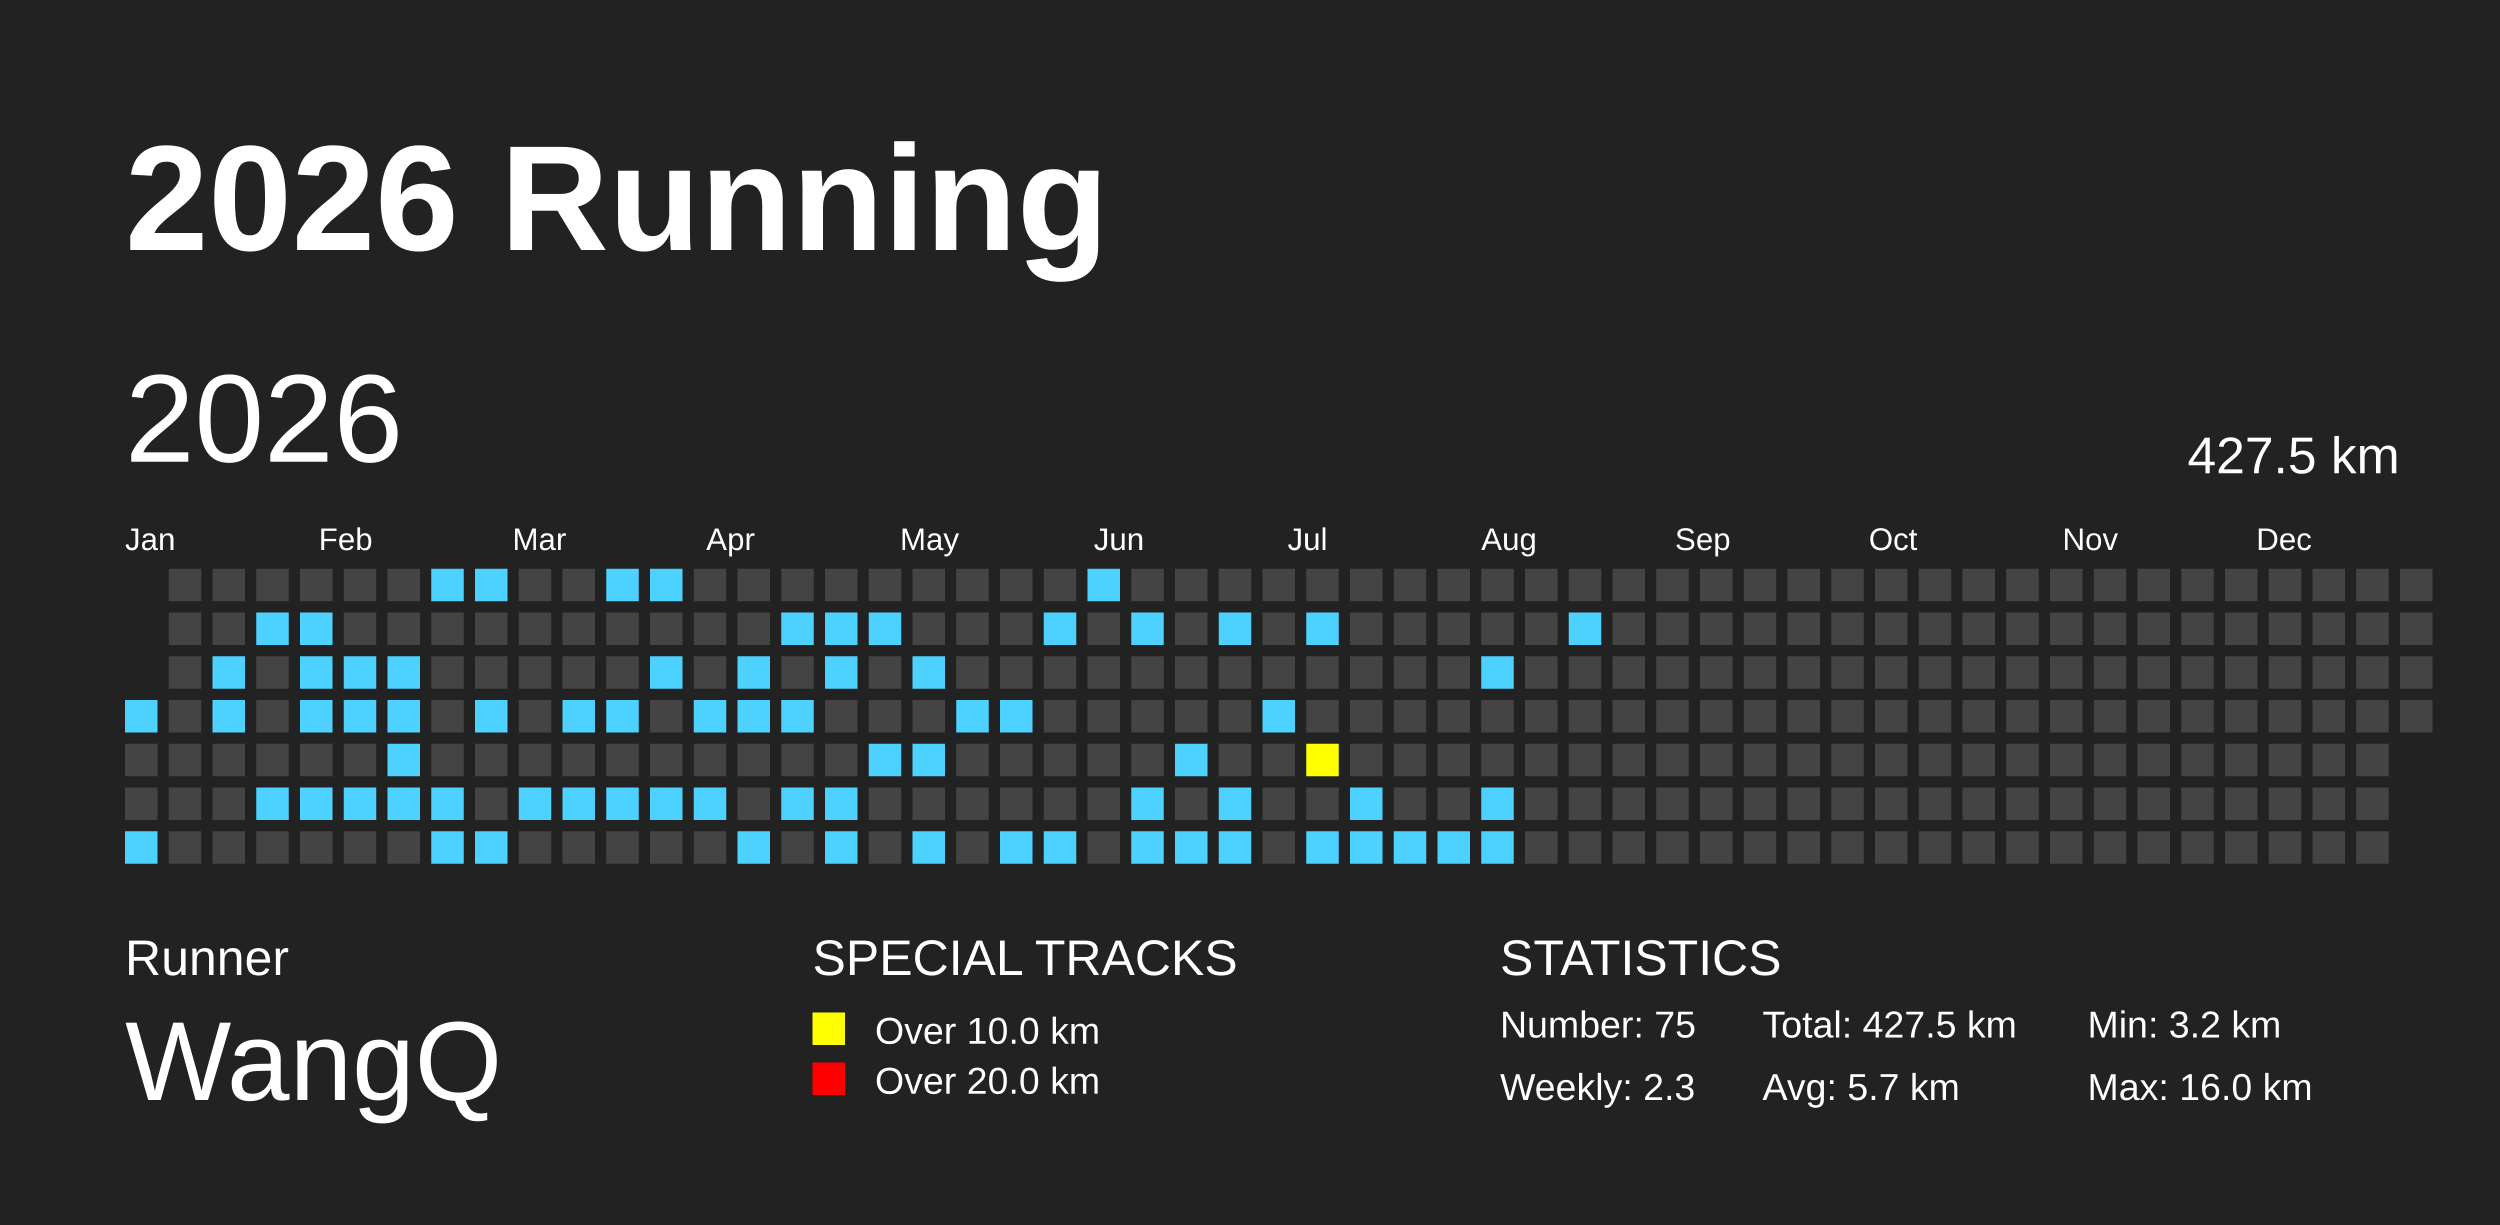
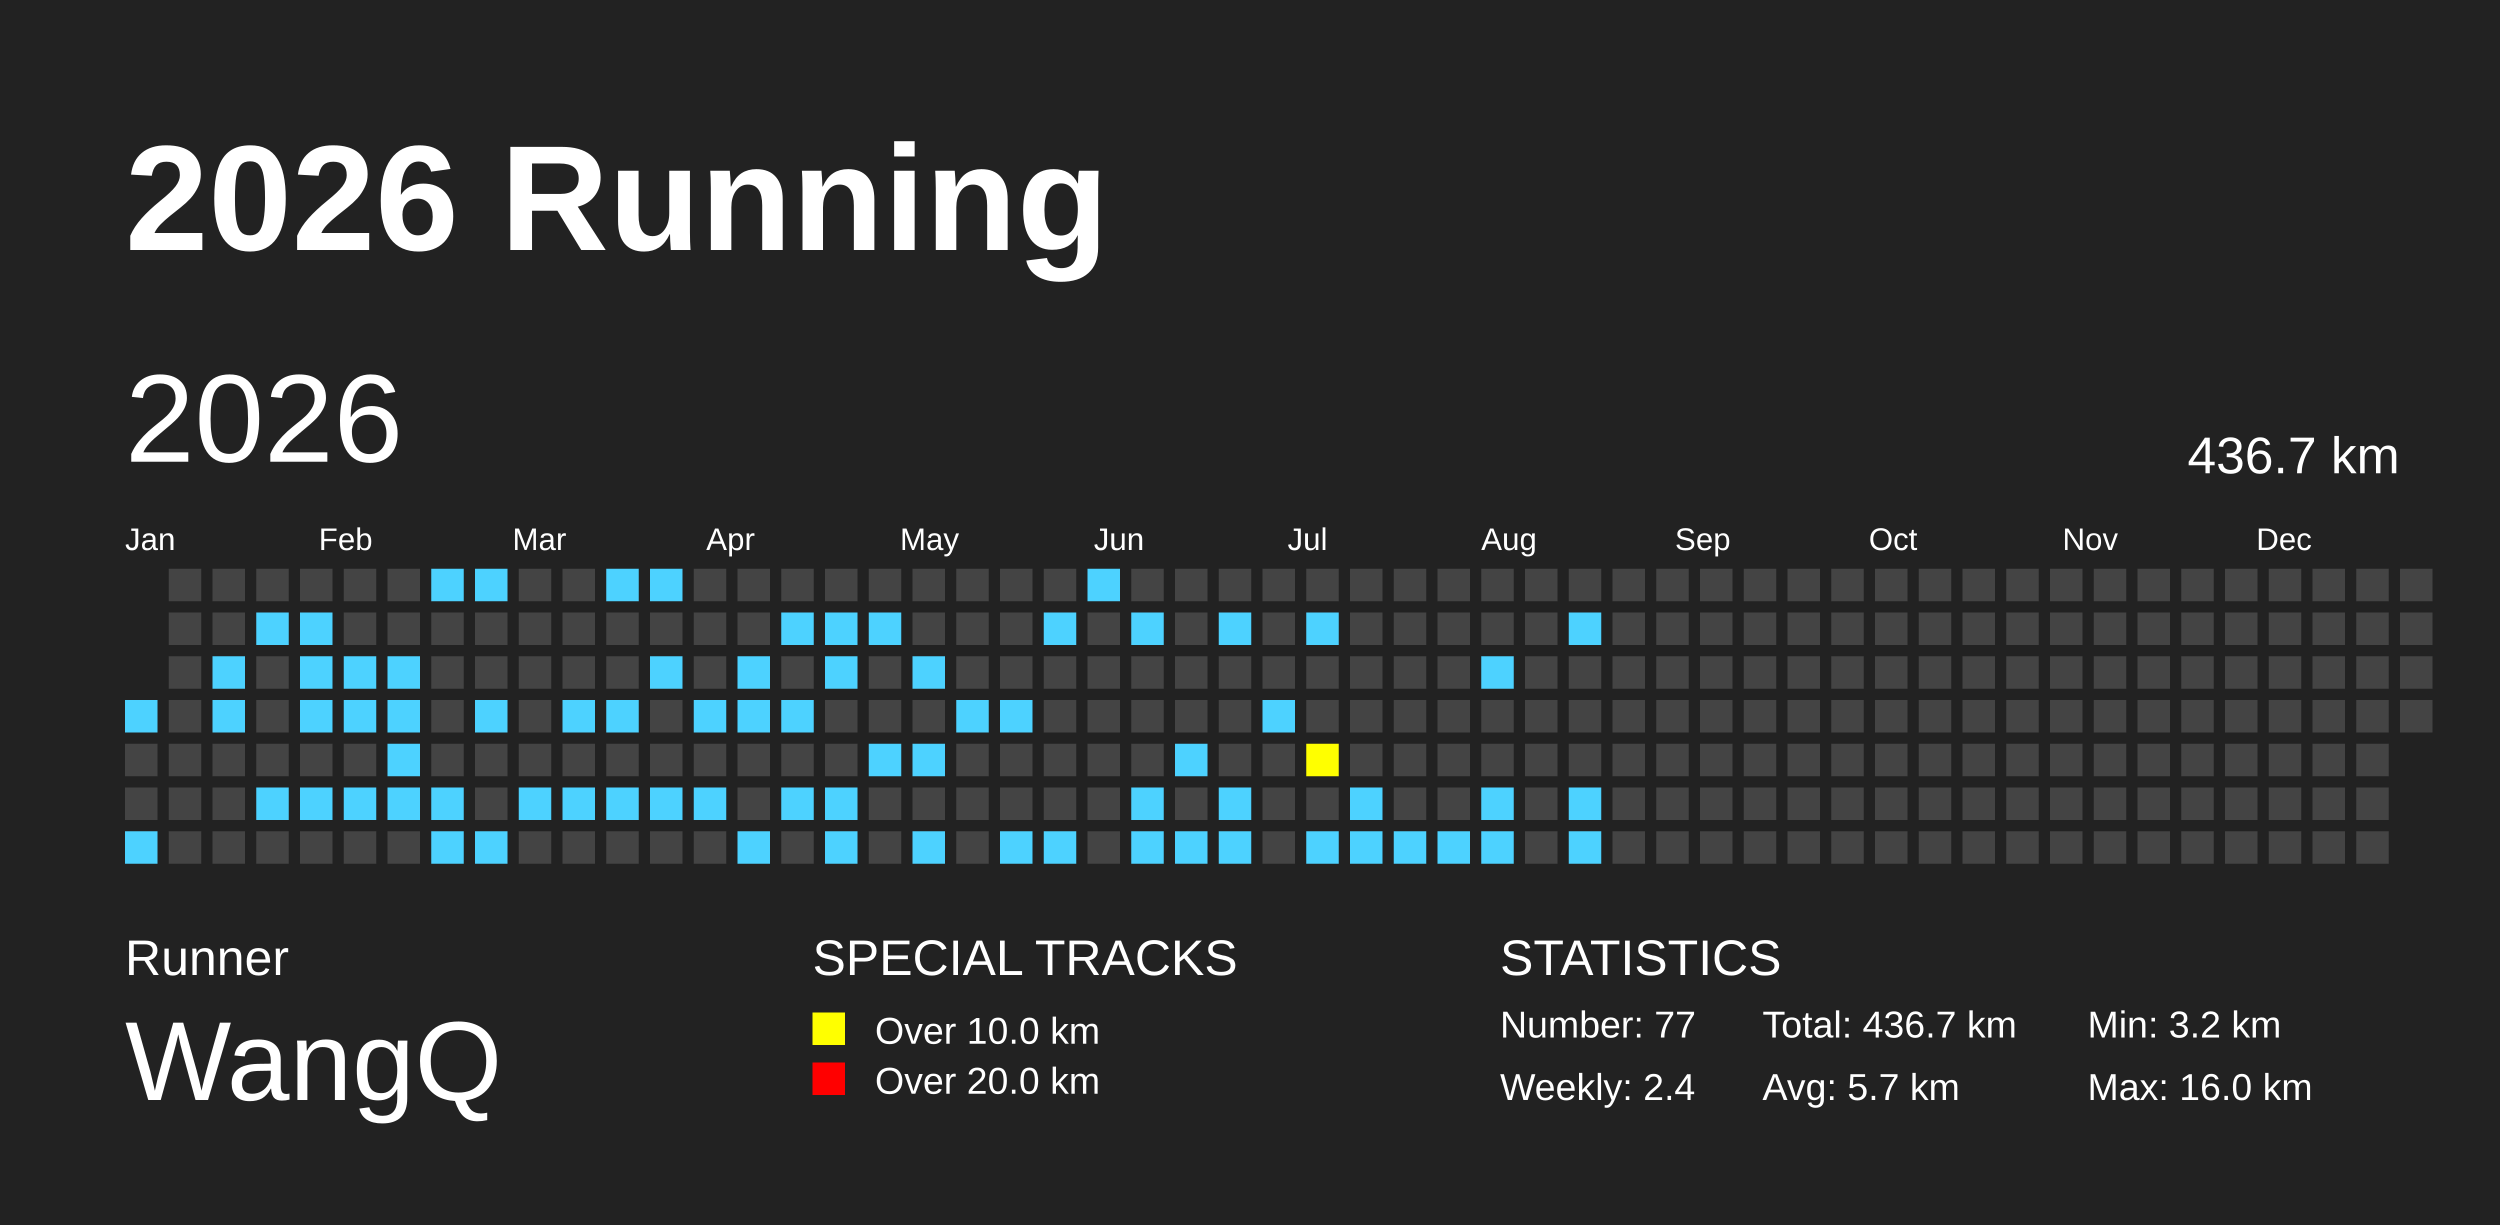
<svg xmlns="http://www.w3.org/2000/svg" baseProfile="full" height="98mm" version="1.1" viewBox="0,0,200,98" width="200mm">
  <defs />
  <rect fill="#222222" height="98" width="200" x="0" y="0" />
  <text fill="#FFFFFF" style="font-size:12px; font-family:Arial; font-weight:bold;" x="10" y="20">2026 Running</text>
  <text fill="#FFFFFF" style="font-size:4px; font-family:Arial" x="10" y="78">Runner</text>
  <text fill="#FFFFFF" style="font-size:9px; font-family:Arial" x="10" y="88">WangQ</text>
  <text fill="#FFFFFF" style="font-size:4px; font-family:Arial" x="65" y="78">SPECIAL TRACKS</text>
  <rect fill="yellow" height="2.6" width="2.6" x="65" y="81" />
  <text fill="#FFFFFF" style="font-size:3px; font-family:Arial" x="70" y="83.5">Over 10.0 km</text>
  <rect fill="red" height="2.6" width="2.6" x="65" y="85" />
  <text fill="#FFFFFF" style="font-size:3px; font-family:Arial" x="70" y="87.5">Over 20.0 km</text>
  <text fill="#FFFFFF" style="font-size:4px; font-family:Arial" x="120" y="78">STATISTICS</text>
-   <text fill="#FFFFFF" style="font-size:3px; font-family:Arial" x="120" y="83">Number: 75</text>
-   <text fill="#FFFFFF" style="font-size:3px; font-family:Arial" x="120" y="88">Weekly: 2.3</text>
-   <text fill="#FFFFFF" style="font-size:3px; font-family:Arial" x="141" y="83">Total: 427.5 km</text>
+   <text fill="#FFFFFF" style="font-size:3px; font-family:Arial" x="120" y="83">Number: 77</text>
+   <text fill="#FFFFFF" style="font-size:3px; font-family:Arial" x="120" y="88">Weekly: 2.4</text>
+   <text fill="#FFFFFF" style="font-size:3px; font-family:Arial" x="141" y="83">Total: 436.7 km</text>
  <text fill="#FFFFFF" style="font-size:3px; font-family:Arial" x="141" y="88">Avg: 5.7 km</text>
  <text fill="#FFFFFF" style="font-size:3px; font-family:Arial" x="167" y="83">Min: 3.2 km</text>
  <text fill="#FFFFFF" style="font-size:3px; font-family:Arial" x="167" y="88">Max: 16.0 km</text>
  <text dominant-baseline="hanging" fill="#FFFFFF" style="font-size:10.0px; font-family:Arial;" x="10" y="30">2026</text>
-   <text dominant-baseline="hanging" fill="#FFFFFF" style="font-size:4.125px; font-family:Arial;" x="175" y="35">427.5 km</text>
+   <text dominant-baseline="hanging" fill="#FFFFFF" style="font-size:4.125px; font-family:Arial;" x="175" y="35">436.7 km</text>
  <text fill="#FFFFFF" style="font-size:2.5px; font-family:Arial" x="10.0" y="44">Jan</text>
  <text fill="#FFFFFF" style="font-size:2.5px; font-family:Arial" x="25.5" y="44">Feb</text>
  <text fill="#FFFFFF" style="font-size:2.5px; font-family:Arial" x="41.0" y="44">Mar</text>
  <text fill="#FFFFFF" style="font-size:2.5px; font-family:Arial" x="56.5" y="44">Apr</text>
  <text fill="#FFFFFF" style="font-size:2.5px; font-family:Arial" x="72.0" y="44">May</text>
  <text fill="#FFFFFF" style="font-size:2.5px; font-family:Arial" x="87.5" y="44">Jun</text>
  <text fill="#FFFFFF" style="font-size:2.5px; font-family:Arial" x="103.0" y="44">Jul</text>
  <text fill="#FFFFFF" style="font-size:2.5px; font-family:Arial" x="118.5" y="44">Aug</text>
  <text fill="#FFFFFF" style="font-size:2.5px; font-family:Arial" x="134.0" y="44">Sep</text>
  <text fill="#FFFFFF" style="font-size:2.5px; font-family:Arial" x="149.5" y="44">Oct</text>
  <text fill="#FFFFFF" style="font-size:2.5px; font-family:Arial" x="165.0" y="44">Nov</text>
  <text fill="#FFFFFF" style="font-size:2.5px; font-family:Arial" x="180.5" y="44">Dec</text>
  <rect fill="#4DD2FF" height="2.6" width="2.6" x="10.0" y="56.0" />
  <rect fill="#444444" height="2.6" width="2.6" x="10.0" y="59.5" />
  <rect fill="#444444" height="2.6" width="2.6" x="10.0" y="63.0" />
  <rect fill="#4DD2FF" height="2.6" width="2.6" x="10.0" y="66.5" />
  <rect fill="#444444" height="2.6" width="2.6" x="13.5" y="45.5" />
  <rect fill="#444444" height="2.6" width="2.6" x="13.5" y="49.0" />
  <rect fill="#444444" height="2.6" width="2.6" x="13.5" y="52.5" />
  <rect fill="#444444" height="2.6" width="2.6" x="13.5" y="56.0" />
  <rect fill="#444444" height="2.6" width="2.6" x="13.5" y="59.5" />
  <rect fill="#444444" height="2.6" width="2.6" x="13.5" y="63.0" />
  <rect fill="#444444" height="2.6" width="2.6" x="13.5" y="66.5" />
  <rect fill="#444444" height="2.6" width="2.6" x="17.0" y="45.5" />
  <rect fill="#444444" height="2.6" width="2.6" x="17.0" y="49.0" />
  <rect fill="#4DD2FF" height="2.6" width="2.6" x="17.0" y="52.5" />
  <rect fill="#4DD2FF" height="2.6" width="2.6" x="17.0" y="56.0" />
  <rect fill="#444444" height="2.6" width="2.6" x="17.0" y="59.5" />
  <rect fill="#444444" height="2.6" width="2.6" x="17.0" y="63.0" />
  <rect fill="#444444" height="2.6" width="2.6" x="17.0" y="66.5" />
  <rect fill="#444444" height="2.6" width="2.6" x="20.5" y="45.5" />
  <rect fill="#4DD2FF" height="2.6" width="2.6" x="20.5" y="49.0" />
  <rect fill="#444444" height="2.6" width="2.6" x="20.5" y="52.5" />
  <rect fill="#444444" height="2.6" width="2.6" x="20.5" y="56.0" />
  <rect fill="#444444" height="2.6" width="2.6" x="20.5" y="59.5" />
  <rect fill="#4DD2FF" height="2.6" width="2.6" x="20.5" y="63.0" />
  <rect fill="#444444" height="2.6" width="2.6" x="20.5" y="66.5" />
  <rect fill="#444444" height="2.6" width="2.6" x="24.0" y="45.5" />
  <rect fill="#4DD2FF" height="2.6" width="2.6" x="24.0" y="49.0" />
  <rect fill="#4DD2FF" height="2.6" width="2.6" x="24.0" y="52.5" />
  <rect fill="#4DD2FF" height="2.6" width="2.6" x="24.0" y="56.0" />
  <rect fill="#444444" height="2.6" width="2.6" x="24.0" y="59.5" />
  <rect fill="#4DD2FF" height="2.6" width="2.6" x="24.0" y="63.0" />
  <rect fill="#444444" height="2.6" width="2.6" x="24.0" y="66.5" />
  <rect fill="#444444" height="2.6" width="2.6" x="27.5" y="45.5" />
  <rect fill="#444444" height="2.6" width="2.6" x="27.5" y="49.0" />
  <rect fill="#4DD2FF" height="2.6" width="2.6" x="27.5" y="52.5" />
  <rect fill="#4DD2FF" height="2.6" width="2.6" x="27.5" y="56.0" />
  <rect fill="#444444" height="2.6" width="2.6" x="27.5" y="59.5" />
  <rect fill="#4DD2FF" height="2.6" width="2.6" x="27.5" y="63.0" />
  <rect fill="#444444" height="2.6" width="2.6" x="27.5" y="66.5" />
  <rect fill="#444444" height="2.6" width="2.6" x="31.0" y="45.5" />
  <rect fill="#444444" height="2.6" width="2.6" x="31.0" y="49.0" />
  <rect fill="#4DD2FF" height="2.6" width="2.6" x="31.0" y="52.5" />
  <rect fill="#4DD2FF" height="2.6" width="2.6" x="31.0" y="56.0" />
  <rect fill="#4DD2FF" height="2.6" width="2.6" x="31.0" y="59.5" />
  <rect fill="#4DD2FF" height="2.6" width="2.6" x="31.0" y="63.0" />
  <rect fill="#444444" height="2.6" width="2.6" x="31.0" y="66.5" />
  <rect fill="#4DD2FF" height="2.6" width="2.6" x="34.5" y="45.5" />
  <rect fill="#444444" height="2.6" width="2.6" x="34.5" y="49.0" />
  <rect fill="#444444" height="2.6" width="2.6" x="34.5" y="52.5" />
  <rect fill="#444444" height="2.6" width="2.6" x="34.5" y="56.0" />
  <rect fill="#444444" height="2.6" width="2.6" x="34.5" y="59.5" />
  <rect fill="#4DD2FF" height="2.6" width="2.6" x="34.5" y="63.0" />
  <rect fill="#4DD2FF" height="2.6" width="2.6" x="34.5" y="66.5" />
  <rect fill="#4DD2FF" height="2.6" width="2.6" x="38.0" y="45.5" />
  <rect fill="#444444" height="2.6" width="2.6" x="38.0" y="49.0" />
  <rect fill="#444444" height="2.6" width="2.6" x="38.0" y="52.5" />
  <rect fill="#4DD2FF" height="2.6" width="2.6" x="38.0" y="56.0" />
  <rect fill="#444444" height="2.6" width="2.6" x="38.0" y="59.5" />
  <rect fill="#444444" height="2.6" width="2.6" x="38.0" y="63.0" />
  <rect fill="#4DD2FF" height="2.6" width="2.6" x="38.0" y="66.5" />
  <rect fill="#444444" height="2.6" width="2.6" x="41.5" y="45.5" />
  <rect fill="#444444" height="2.6" width="2.6" x="41.5" y="49.0" />
  <rect fill="#444444" height="2.6" width="2.6" x="41.5" y="52.5" />
  <rect fill="#444444" height="2.6" width="2.6" x="41.5" y="56.0" />
  <rect fill="#444444" height="2.6" width="2.6" x="41.5" y="59.5" />
  <rect fill="#4DD2FF" height="2.6" width="2.6" x="41.5" y="63.0" />
  <rect fill="#444444" height="2.6" width="2.6" x="41.5" y="66.5" />
  <rect fill="#444444" height="2.6" width="2.6" x="45.0" y="45.5" />
  <rect fill="#444444" height="2.6" width="2.6" x="45.0" y="49.0" />
  <rect fill="#444444" height="2.6" width="2.6" x="45.0" y="52.5" />
  <rect fill="#4DD2FF" height="2.6" width="2.6" x="45.0" y="56.0" />
  <rect fill="#444444" height="2.6" width="2.6" x="45.0" y="59.5" />
  <rect fill="#4DD2FF" height="2.6" width="2.6" x="45.0" y="63.0" />
  <rect fill="#444444" height="2.6" width="2.6" x="45.0" y="66.5" />
  <rect fill="#4DD2FF" height="2.6" width="2.6" x="48.5" y="45.5" />
  <rect fill="#444444" height="2.6" width="2.6" x="48.5" y="49.0" />
  <rect fill="#444444" height="2.6" width="2.6" x="48.5" y="52.5" />
  <rect fill="#4DD2FF" height="2.6" width="2.6" x="48.5" y="56.0" />
  <rect fill="#444444" height="2.6" width="2.6" x="48.5" y="59.5" />
  <rect fill="#4DD2FF" height="2.6" width="2.6" x="48.5" y="63.0" />
  <rect fill="#444444" height="2.6" width="2.6" x="48.5" y="66.5" />
  <rect fill="#4DD2FF" height="2.6" width="2.6" x="52.0" y="45.5" />
  <rect fill="#444444" height="2.6" width="2.6" x="52.0" y="49.0" />
  <rect fill="#4DD2FF" height="2.6" width="2.6" x="52.0" y="52.5" />
  <rect fill="#444444" height="2.6" width="2.6" x="52.0" y="56.0" />
  <rect fill="#444444" height="2.6" width="2.6" x="52.0" y="59.5" />
  <rect fill="#4DD2FF" height="2.6" width="2.6" x="52.0" y="63.0" />
  <rect fill="#444444" height="2.6" width="2.6" x="52.0" y="66.5" />
  <rect fill="#444444" height="2.6" width="2.6" x="55.5" y="45.5" />
  <rect fill="#444444" height="2.6" width="2.6" x="55.5" y="49.0" />
  <rect fill="#444444" height="2.6" width="2.6" x="55.5" y="52.5" />
  <rect fill="#4DD2FF" height="2.6" width="2.6" x="55.5" y="56.0" />
  <rect fill="#444444" height="2.6" width="2.6" x="55.5" y="59.5" />
  <rect fill="#4DD2FF" height="2.6" width="2.6" x="55.5" y="63.0" />
  <rect fill="#444444" height="2.6" width="2.6" x="55.5" y="66.5" />
  <rect fill="#444444" height="2.6" width="2.6" x="59.0" y="45.5" />
  <rect fill="#444444" height="2.6" width="2.6" x="59.0" y="49.0" />
  <rect fill="#4DD2FF" height="2.6" width="2.6" x="59.0" y="52.5" />
  <rect fill="#4DD2FF" height="2.6" width="2.6" x="59.0" y="56.0" />
  <rect fill="#444444" height="2.6" width="2.6" x="59.0" y="59.5" />
  <rect fill="#444444" height="2.6" width="2.6" x="59.0" y="63.0" />
  <rect fill="#4DD2FF" height="2.6" width="2.6" x="59.0" y="66.5" />
  <rect fill="#444444" height="2.6" width="2.6" x="62.5" y="45.5" />
  <rect fill="#4DD2FF" height="2.6" width="2.6" x="62.5" y="49.0" />
  <rect fill="#444444" height="2.6" width="2.6" x="62.5" y="52.5" />
  <rect fill="#4DD2FF" height="2.6" width="2.6" x="62.5" y="56.0" />
  <rect fill="#444444" height="2.6" width="2.6" x="62.5" y="59.5" />
  <rect fill="#4DD2FF" height="2.6" width="2.6" x="62.5" y="63.0" />
  <rect fill="#444444" height="2.6" width="2.6" x="62.5" y="66.5" />
  <rect fill="#444444" height="2.6" width="2.6" x="66.0" y="45.5" />
  <rect fill="#4DD2FF" height="2.6" width="2.6" x="66.0" y="49.0" />
  <rect fill="#4DD2FF" height="2.6" width="2.6" x="66.0" y="52.5" />
  <rect fill="#444444" height="2.6" width="2.6" x="66.0" y="56.0" />
  <rect fill="#444444" height="2.6" width="2.6" x="66.0" y="59.5" />
  <rect fill="#4DD2FF" height="2.6" width="2.6" x="66.0" y="63.0" />
  <rect fill="#4DD2FF" height="2.6" width="2.6" x="66.0" y="66.5" />
  <rect fill="#444444" height="2.6" width="2.6" x="69.5" y="45.5" />
  <rect fill="#4DD2FF" height="2.6" width="2.6" x="69.5" y="49.0" />
  <rect fill="#444444" height="2.6" width="2.6" x="69.5" y="52.5" />
  <rect fill="#444444" height="2.6" width="2.6" x="69.5" y="56.0" />
  <rect fill="#4DD2FF" height="2.6" width="2.6" x="69.5" y="59.5" />
  <rect fill="#444444" height="2.6" width="2.6" x="69.5" y="63.0" />
  <rect fill="#444444" height="2.6" width="2.6" x="69.5" y="66.5" />
  <rect fill="#444444" height="2.6" width="2.6" x="73.0" y="45.5" />
  <rect fill="#444444" height="2.6" width="2.6" x="73.0" y="49.0" />
  <rect fill="#4DD2FF" height="2.6" width="2.6" x="73.0" y="52.5" />
  <rect fill="#444444" height="2.6" width="2.6" x="73.0" y="56.0" />
  <rect fill="#4DD2FF" height="2.6" width="2.6" x="73.0" y="59.5" />
  <rect fill="#444444" height="2.6" width="2.6" x="73.0" y="63.0" />
  <rect fill="#4DD2FF" height="2.6" width="2.6" x="73.0" y="66.5" />
  <rect fill="#444444" height="2.6" width="2.6" x="76.5" y="45.5" />
  <rect fill="#444444" height="2.6" width="2.6" x="76.5" y="49.0" />
  <rect fill="#444444" height="2.6" width="2.6" x="76.5" y="52.5" />
  <rect fill="#4DD2FF" height="2.6" width="2.6" x="76.5" y="56.0" />
  <rect fill="#444444" height="2.6" width="2.6" x="76.5" y="59.5" />
  <rect fill="#444444" height="2.6" width="2.6" x="76.5" y="63.0" />
  <rect fill="#444444" height="2.6" width="2.6" x="76.5" y="66.5" />
  <rect fill="#444444" height="2.6" width="2.6" x="80.0" y="45.5" />
  <rect fill="#444444" height="2.6" width="2.6" x="80.0" y="49.0" />
  <rect fill="#444444" height="2.6" width="2.6" x="80.0" y="52.5" />
  <rect fill="#4DD2FF" height="2.6" width="2.6" x="80.0" y="56.0" />
  <rect fill="#444444" height="2.6" width="2.6" x="80.0" y="59.5" />
  <rect fill="#444444" height="2.6" width="2.6" x="80.0" y="63.0" />
  <rect fill="#4DD2FF" height="2.6" width="2.6" x="80.0" y="66.5" />
  <rect fill="#444444" height="2.6" width="2.6" x="83.5" y="45.5" />
  <rect fill="#4DD2FF" height="2.6" width="2.6" x="83.5" y="49.0" />
  <rect fill="#444444" height="2.6" width="2.6" x="83.5" y="52.5" />
  <rect fill="#444444" height="2.6" width="2.6" x="83.5" y="56.0" />
  <rect fill="#444444" height="2.6" width="2.6" x="83.5" y="59.5" />
  <rect fill="#444444" height="2.6" width="2.6" x="83.5" y="63.0" />
  <rect fill="#4DD2FF" height="2.6" width="2.6" x="83.5" y="66.5" />
  <rect fill="#4DD2FF" height="2.6" width="2.6" x="87.0" y="45.5" />
  <rect fill="#444444" height="2.6" width="2.6" x="87.0" y="49.0" />
  <rect fill="#444444" height="2.6" width="2.6" x="87.0" y="52.5" />
  <rect fill="#444444" height="2.6" width="2.6" x="87.0" y="56.0" />
  <rect fill="#444444" height="2.6" width="2.6" x="87.0" y="59.5" />
  <rect fill="#444444" height="2.6" width="2.6" x="87.0" y="63.0" />
  <rect fill="#444444" height="2.6" width="2.6" x="87.0" y="66.5" />
  <rect fill="#444444" height="2.6" width="2.6" x="90.5" y="45.5" />
  <rect fill="#4DD2FF" height="2.6" width="2.6" x="90.5" y="49.0" />
  <rect fill="#444444" height="2.6" width="2.6" x="90.5" y="52.5" />
  <rect fill="#444444" height="2.6" width="2.6" x="90.5" y="56.0" />
  <rect fill="#444444" height="2.6" width="2.6" x="90.5" y="59.5" />
  <rect fill="#4DD2FF" height="2.6" width="2.6" x="90.5" y="63.0" />
  <rect fill="#4DD2FF" height="2.6" width="2.6" x="90.5" y="66.5" />
  <rect fill="#444444" height="2.6" width="2.6" x="94.0" y="45.5" />
  <rect fill="#444444" height="2.6" width="2.6" x="94.0" y="49.0" />
  <rect fill="#444444" height="2.6" width="2.6" x="94.0" y="52.5" />
  <rect fill="#444444" height="2.6" width="2.6" x="94.0" y="56.0" />
  <rect fill="#4DD2FF" height="2.6" width="2.6" x="94.0" y="59.5" />
  <rect fill="#444444" height="2.6" width="2.6" x="94.0" y="63.0" />
  <rect fill="#4DD2FF" height="2.6" width="2.6" x="94.0" y="66.5" />
  <rect fill="#444444" height="2.6" width="2.6" x="97.5" y="45.5" />
  <rect fill="#4DD2FF" height="2.6" width="2.6" x="97.5" y="49.0" />
  <rect fill="#444444" height="2.6" width="2.6" x="97.5" y="52.5" />
  <rect fill="#444444" height="2.6" width="2.6" x="97.5" y="56.0" />
  <rect fill="#444444" height="2.6" width="2.6" x="97.5" y="59.5" />
  <rect fill="#4DD2FF" height="2.6" width="2.6" x="97.5" y="63.0" />
  <rect fill="#4DD2FF" height="2.6" width="2.6" x="97.5" y="66.5" />
  <rect fill="#444444" height="2.6" width="2.6" x="101.0" y="45.5" />
  <rect fill="#444444" height="2.6" width="2.6" x="101.0" y="49.0" />
  <rect fill="#444444" height="2.6" width="2.6" x="101.0" y="52.5" />
  <rect fill="#4DD2FF" height="2.6" width="2.6" x="101.0" y="56.0" />
  <rect fill="#444444" height="2.6" width="2.6" x="101.0" y="59.5" />
  <rect fill="#444444" height="2.6" width="2.6" x="101.0" y="63.0" />
  <rect fill="#444444" height="2.6" width="2.6" x="101.0" y="66.5" />
  <rect fill="#444444" height="2.6" width="2.6" x="104.5" y="45.5" />
  <rect fill="#4DD2FF" height="2.6" width="2.6" x="104.5" y="49.0" />
  <rect fill="#444444" height="2.6" width="2.6" x="104.5" y="52.5" />
  <rect fill="#444444" height="2.6" width="2.6" x="104.5" y="56.0" />
  <rect fill="yellow" height="2.6" width="2.6" x="104.5" y="59.5" />
  <rect fill="#444444" height="2.6" width="2.6" x="104.5" y="63.0" />
  <rect fill="#4DD2FF" height="2.6" width="2.6" x="104.5" y="66.5" />
  <rect fill="#444444" height="2.6" width="2.6" x="108.0" y="45.5" />
  <rect fill="#444444" height="2.6" width="2.6" x="108.0" y="49.0" />
  <rect fill="#444444" height="2.6" width="2.6" x="108.0" y="52.5" />
  <rect fill="#444444" height="2.6" width="2.6" x="108.0" y="56.0" />
  <rect fill="#444444" height="2.6" width="2.6" x="108.0" y="59.5" />
  <rect fill="#4DD2FF" height="2.6" width="2.6" x="108.0" y="63.0" />
  <rect fill="#4DD2FF" height="2.6" width="2.6" x="108.0" y="66.5" />
  <rect fill="#444444" height="2.6" width="2.6" x="111.5" y="45.5" />
  <rect fill="#444444" height="2.6" width="2.6" x="111.5" y="49.0" />
  <rect fill="#444444" height="2.6" width="2.6" x="111.5" y="52.5" />
  <rect fill="#444444" height="2.6" width="2.6" x="111.5" y="56.0" />
  <rect fill="#444444" height="2.6" width="2.6" x="111.5" y="59.5" />
  <rect fill="#444444" height="2.6" width="2.6" x="111.5" y="63.0" />
  <rect fill="#4DD2FF" height="2.6" width="2.6" x="111.5" y="66.5" />
  <rect fill="#444444" height="2.6" width="2.6" x="115.0" y="45.5" />
  <rect fill="#444444" height="2.6" width="2.6" x="115.0" y="49.0" />
  <rect fill="#444444" height="2.6" width="2.6" x="115.0" y="52.5" />
  <rect fill="#444444" height="2.6" width="2.6" x="115.0" y="56.0" />
  <rect fill="#444444" height="2.6" width="2.6" x="115.0" y="59.5" />
  <rect fill="#444444" height="2.6" width="2.6" x="115.0" y="63.0" />
  <rect fill="#4DD2FF" height="2.6" width="2.6" x="115.0" y="66.5" />
  <rect fill="#444444" height="2.6" width="2.6" x="118.5" y="45.5" />
  <rect fill="#444444" height="2.6" width="2.6" x="118.5" y="49.0" />
  <rect fill="#4DD2FF" height="2.6" width="2.6" x="118.5" y="52.5" />
  <rect fill="#444444" height="2.6" width="2.6" x="118.5" y="56.0" />
  <rect fill="#444444" height="2.6" width="2.6" x="118.5" y="59.5" />
  <rect fill="#4DD2FF" height="2.6" width="2.6" x="118.5" y="63.0" />
  <rect fill="#4DD2FF" height="2.6" width="2.6" x="118.5" y="66.5" />
  <rect fill="#444444" height="2.6" width="2.6" x="122.0" y="45.5" />
  <rect fill="#444444" height="2.6" width="2.6" x="122.0" y="49.0" />
  <rect fill="#444444" height="2.6" width="2.6" x="122.0" y="52.5" />
  <rect fill="#444444" height="2.6" width="2.6" x="122.0" y="56.0" />
  <rect fill="#444444" height="2.6" width="2.6" x="122.0" y="59.5" />
  <rect fill="#444444" height="2.6" width="2.6" x="122.0" y="63.0" />
  <rect fill="#444444" height="2.6" width="2.6" x="122.0" y="66.5" />
  <rect fill="#444444" height="2.6" width="2.6" x="125.5" y="45.5" />
  <rect fill="#4DD2FF" height="2.6" width="2.6" x="125.5" y="49.0" />
  <rect fill="#444444" height="2.6" width="2.6" x="125.5" y="52.5" />
  <rect fill="#444444" height="2.6" width="2.6" x="125.5" y="56.0" />
  <rect fill="#444444" height="2.6" width="2.6" x="125.5" y="59.5" />
-   <rect fill="#444444" height="2.6" width="2.6" x="125.5" y="63.0" />
-   <rect fill="#444444" height="2.6" width="2.6" x="125.5" y="66.5" />
+   <rect fill="#4DD2FF" height="2.6" width="2.6" x="125.5" y="63.0" />
+   <rect fill="#4DD2FF" height="2.6" width="2.6" x="125.5" y="66.5" />
  <rect fill="#444444" height="2.6" width="2.6" x="129.0" y="45.5" />
  <rect fill="#444444" height="2.6" width="2.6" x="129.0" y="49.0" />
  <rect fill="#444444" height="2.6" width="2.6" x="129.0" y="52.5" />
  <rect fill="#444444" height="2.6" width="2.6" x="129.0" y="56.0" />
  <rect fill="#444444" height="2.6" width="2.6" x="129.0" y="59.5" />
  <rect fill="#444444" height="2.6" width="2.6" x="129.0" y="63.0" />
  <rect fill="#444444" height="2.6" width="2.6" x="129.0" y="66.5" />
  <rect fill="#444444" height="2.6" width="2.6" x="132.5" y="45.5" />
  <rect fill="#444444" height="2.6" width="2.6" x="132.5" y="49.0" />
  <rect fill="#444444" height="2.6" width="2.6" x="132.5" y="52.5" />
  <rect fill="#444444" height="2.6" width="2.6" x="132.5" y="56.0" />
  <rect fill="#444444" height="2.6" width="2.6" x="132.5" y="59.5" />
  <rect fill="#444444" height="2.6" width="2.6" x="132.5" y="63.0" />
  <rect fill="#444444" height="2.6" width="2.6" x="132.5" y="66.5" />
  <rect fill="#444444" height="2.6" width="2.6" x="136.0" y="45.5" />
  <rect fill="#444444" height="2.6" width="2.6" x="136.0" y="49.0" />
  <rect fill="#444444" height="2.6" width="2.6" x="136.0" y="52.5" />
  <rect fill="#444444" height="2.6" width="2.6" x="136.0" y="56.0" />
  <rect fill="#444444" height="2.6" width="2.6" x="136.0" y="59.5" />
  <rect fill="#444444" height="2.6" width="2.6" x="136.0" y="63.0" />
  <rect fill="#444444" height="2.6" width="2.6" x="136.0" y="66.5" />
  <rect fill="#444444" height="2.6" width="2.6" x="139.5" y="45.5" />
  <rect fill="#444444" height="2.6" width="2.6" x="139.5" y="49.0" />
  <rect fill="#444444" height="2.6" width="2.6" x="139.5" y="52.5" />
  <rect fill="#444444" height="2.6" width="2.6" x="139.5" y="56.0" />
  <rect fill="#444444" height="2.6" width="2.6" x="139.5" y="59.5" />
  <rect fill="#444444" height="2.6" width="2.6" x="139.5" y="63.0" />
  <rect fill="#444444" height="2.6" width="2.6" x="139.5" y="66.5" />
  <rect fill="#444444" height="2.6" width="2.6" x="143.0" y="45.5" />
  <rect fill="#444444" height="2.6" width="2.6" x="143.0" y="49.0" />
  <rect fill="#444444" height="2.6" width="2.6" x="143.0" y="52.5" />
  <rect fill="#444444" height="2.6" width="2.6" x="143.0" y="56.0" />
  <rect fill="#444444" height="2.6" width="2.6" x="143.0" y="59.5" />
  <rect fill="#444444" height="2.6" width="2.6" x="143.0" y="63.0" />
  <rect fill="#444444" height="2.6" width="2.6" x="143.0" y="66.5" />
  <rect fill="#444444" height="2.6" width="2.6" x="146.5" y="45.5" />
  <rect fill="#444444" height="2.6" width="2.6" x="146.5" y="49.0" />
  <rect fill="#444444" height="2.6" width="2.6" x="146.5" y="52.5" />
  <rect fill="#444444" height="2.6" width="2.6" x="146.5" y="56.0" />
  <rect fill="#444444" height="2.6" width="2.6" x="146.5" y="59.5" />
  <rect fill="#444444" height="2.6" width="2.6" x="146.5" y="63.0" />
  <rect fill="#444444" height="2.6" width="2.6" x="146.5" y="66.5" />
  <rect fill="#444444" height="2.6" width="2.6" x="150.0" y="45.5" />
  <rect fill="#444444" height="2.6" width="2.6" x="150.0" y="49.0" />
  <rect fill="#444444" height="2.6" width="2.6" x="150.0" y="52.5" />
  <rect fill="#444444" height="2.6" width="2.6" x="150.0" y="56.0" />
  <rect fill="#444444" height="2.6" width="2.6" x="150.0" y="59.5" />
  <rect fill="#444444" height="2.6" width="2.6" x="150.0" y="63.0" />
  <rect fill="#444444" height="2.6" width="2.6" x="150.0" y="66.5" />
  <rect fill="#444444" height="2.6" width="2.6" x="153.5" y="45.5" />
  <rect fill="#444444" height="2.6" width="2.6" x="153.5" y="49.0" />
  <rect fill="#444444" height="2.6" width="2.6" x="153.5" y="52.5" />
  <rect fill="#444444" height="2.6" width="2.6" x="153.5" y="56.0" />
  <rect fill="#444444" height="2.6" width="2.6" x="153.5" y="59.5" />
  <rect fill="#444444" height="2.6" width="2.6" x="153.5" y="63.0" />
  <rect fill="#444444" height="2.6" width="2.6" x="153.5" y="66.5" />
  <rect fill="#444444" height="2.6" width="2.6" x="157.0" y="45.5" />
  <rect fill="#444444" height="2.6" width="2.6" x="157.0" y="49.0" />
  <rect fill="#444444" height="2.6" width="2.6" x="157.0" y="52.5" />
  <rect fill="#444444" height="2.6" width="2.6" x="157.0" y="56.0" />
  <rect fill="#444444" height="2.6" width="2.6" x="157.0" y="59.5" />
  <rect fill="#444444" height="2.6" width="2.6" x="157.0" y="63.0" />
  <rect fill="#444444" height="2.6" width="2.6" x="157.0" y="66.5" />
  <rect fill="#444444" height="2.6" width="2.6" x="160.5" y="45.5" />
  <rect fill="#444444" height="2.6" width="2.6" x="160.5" y="49.0" />
  <rect fill="#444444" height="2.6" width="2.6" x="160.5" y="52.5" />
  <rect fill="#444444" height="2.6" width="2.6" x="160.5" y="56.0" />
  <rect fill="#444444" height="2.6" width="2.6" x="160.5" y="59.5" />
  <rect fill="#444444" height="2.6" width="2.6" x="160.5" y="63.0" />
  <rect fill="#444444" height="2.6" width="2.6" x="160.5" y="66.5" />
  <rect fill="#444444" height="2.6" width="2.6" x="164.0" y="45.5" />
  <rect fill="#444444" height="2.6" width="2.6" x="164.0" y="49.0" />
  <rect fill="#444444" height="2.6" width="2.6" x="164.0" y="52.5" />
  <rect fill="#444444" height="2.6" width="2.6" x="164.0" y="56.0" />
  <rect fill="#444444" height="2.6" width="2.6" x="164.0" y="59.5" />
  <rect fill="#444444" height="2.6" width="2.6" x="164.0" y="63.0" />
  <rect fill="#444444" height="2.6" width="2.6" x="164.0" y="66.5" />
  <rect fill="#444444" height="2.6" width="2.6" x="167.5" y="45.5" />
  <rect fill="#444444" height="2.6" width="2.6" x="167.5" y="49.0" />
  <rect fill="#444444" height="2.6" width="2.6" x="167.5" y="52.5" />
  <rect fill="#444444" height="2.6" width="2.6" x="167.5" y="56.0" />
  <rect fill="#444444" height="2.6" width="2.6" x="167.5" y="59.5" />
  <rect fill="#444444" height="2.6" width="2.6" x="167.5" y="63.0" />
  <rect fill="#444444" height="2.6" width="2.6" x="167.5" y="66.5" />
  <rect fill="#444444" height="2.6" width="2.6" x="171.0" y="45.5" />
  <rect fill="#444444" height="2.6" width="2.6" x="171.0" y="49.0" />
  <rect fill="#444444" height="2.6" width="2.6" x="171.0" y="52.5" />
  <rect fill="#444444" height="2.6" width="2.6" x="171.0" y="56.0" />
  <rect fill="#444444" height="2.6" width="2.6" x="171.0" y="59.5" />
  <rect fill="#444444" height="2.6" width="2.6" x="171.0" y="63.0" />
  <rect fill="#444444" height="2.6" width="2.6" x="171.0" y="66.5" />
  <rect fill="#444444" height="2.6" width="2.6" x="174.5" y="45.5" />
  <rect fill="#444444" height="2.6" width="2.6" x="174.5" y="49.0" />
  <rect fill="#444444" height="2.6" width="2.6" x="174.5" y="52.5" />
  <rect fill="#444444" height="2.6" width="2.6" x="174.5" y="56.0" />
  <rect fill="#444444" height="2.6" width="2.6" x="174.5" y="59.5" />
  <rect fill="#444444" height="2.6" width="2.6" x="174.5" y="63.0" />
  <rect fill="#444444" height="2.6" width="2.6" x="174.5" y="66.5" />
  <rect fill="#444444" height="2.6" width="2.6" x="178.0" y="45.5" />
  <rect fill="#444444" height="2.6" width="2.6" x="178.0" y="49.0" />
  <rect fill="#444444" height="2.6" width="2.6" x="178.0" y="52.5" />
  <rect fill="#444444" height="2.6" width="2.6" x="178.0" y="56.0" />
  <rect fill="#444444" height="2.6" width="2.6" x="178.0" y="59.5" />
  <rect fill="#444444" height="2.6" width="2.6" x="178.0" y="63.0" />
  <rect fill="#444444" height="2.6" width="2.6" x="178.0" y="66.5" />
  <rect fill="#444444" height="2.6" width="2.6" x="181.5" y="45.5" />
  <rect fill="#444444" height="2.6" width="2.6" x="181.5" y="49.0" />
  <rect fill="#444444" height="2.6" width="2.6" x="181.5" y="52.5" />
  <rect fill="#444444" height="2.6" width="2.6" x="181.5" y="56.0" />
  <rect fill="#444444" height="2.6" width="2.6" x="181.5" y="59.5" />
  <rect fill="#444444" height="2.6" width="2.6" x="181.5" y="63.0" />
  <rect fill="#444444" height="2.6" width="2.6" x="181.5" y="66.5" />
  <rect fill="#444444" height="2.6" width="2.6" x="185.0" y="45.5" />
  <rect fill="#444444" height="2.6" width="2.6" x="185.0" y="49.0" />
  <rect fill="#444444" height="2.6" width="2.6" x="185.0" y="52.5" />
  <rect fill="#444444" height="2.6" width="2.6" x="185.0" y="56.0" />
  <rect fill="#444444" height="2.6" width="2.6" x="185.0" y="59.5" />
  <rect fill="#444444" height="2.6" width="2.6" x="185.0" y="63.0" />
  <rect fill="#444444" height="2.6" width="2.6" x="185.0" y="66.5" />
  <rect fill="#444444" height="2.6" width="2.6" x="188.5" y="45.5" />
  <rect fill="#444444" height="2.6" width="2.6" x="188.5" y="49.0" />
  <rect fill="#444444" height="2.6" width="2.6" x="188.5" y="52.5" />
  <rect fill="#444444" height="2.6" width="2.6" x="188.5" y="56.0" />
  <rect fill="#444444" height="2.6" width="2.6" x="188.5" y="59.5" />
  <rect fill="#444444" height="2.6" width="2.6" x="188.5" y="63.0" />
  <rect fill="#444444" height="2.6" width="2.6" x="188.5" y="66.5" />
  <rect fill="#444444" height="2.6" width="2.6" x="192.0" y="45.5" />
  <rect fill="#444444" height="2.6" width="2.6" x="192.0" y="49.0" />
  <rect fill="#444444" height="2.6" width="2.6" x="192.0" y="52.5" />
  <rect fill="#444444" height="2.6" width="2.6" x="192.0" y="56.0" />
</svg>
